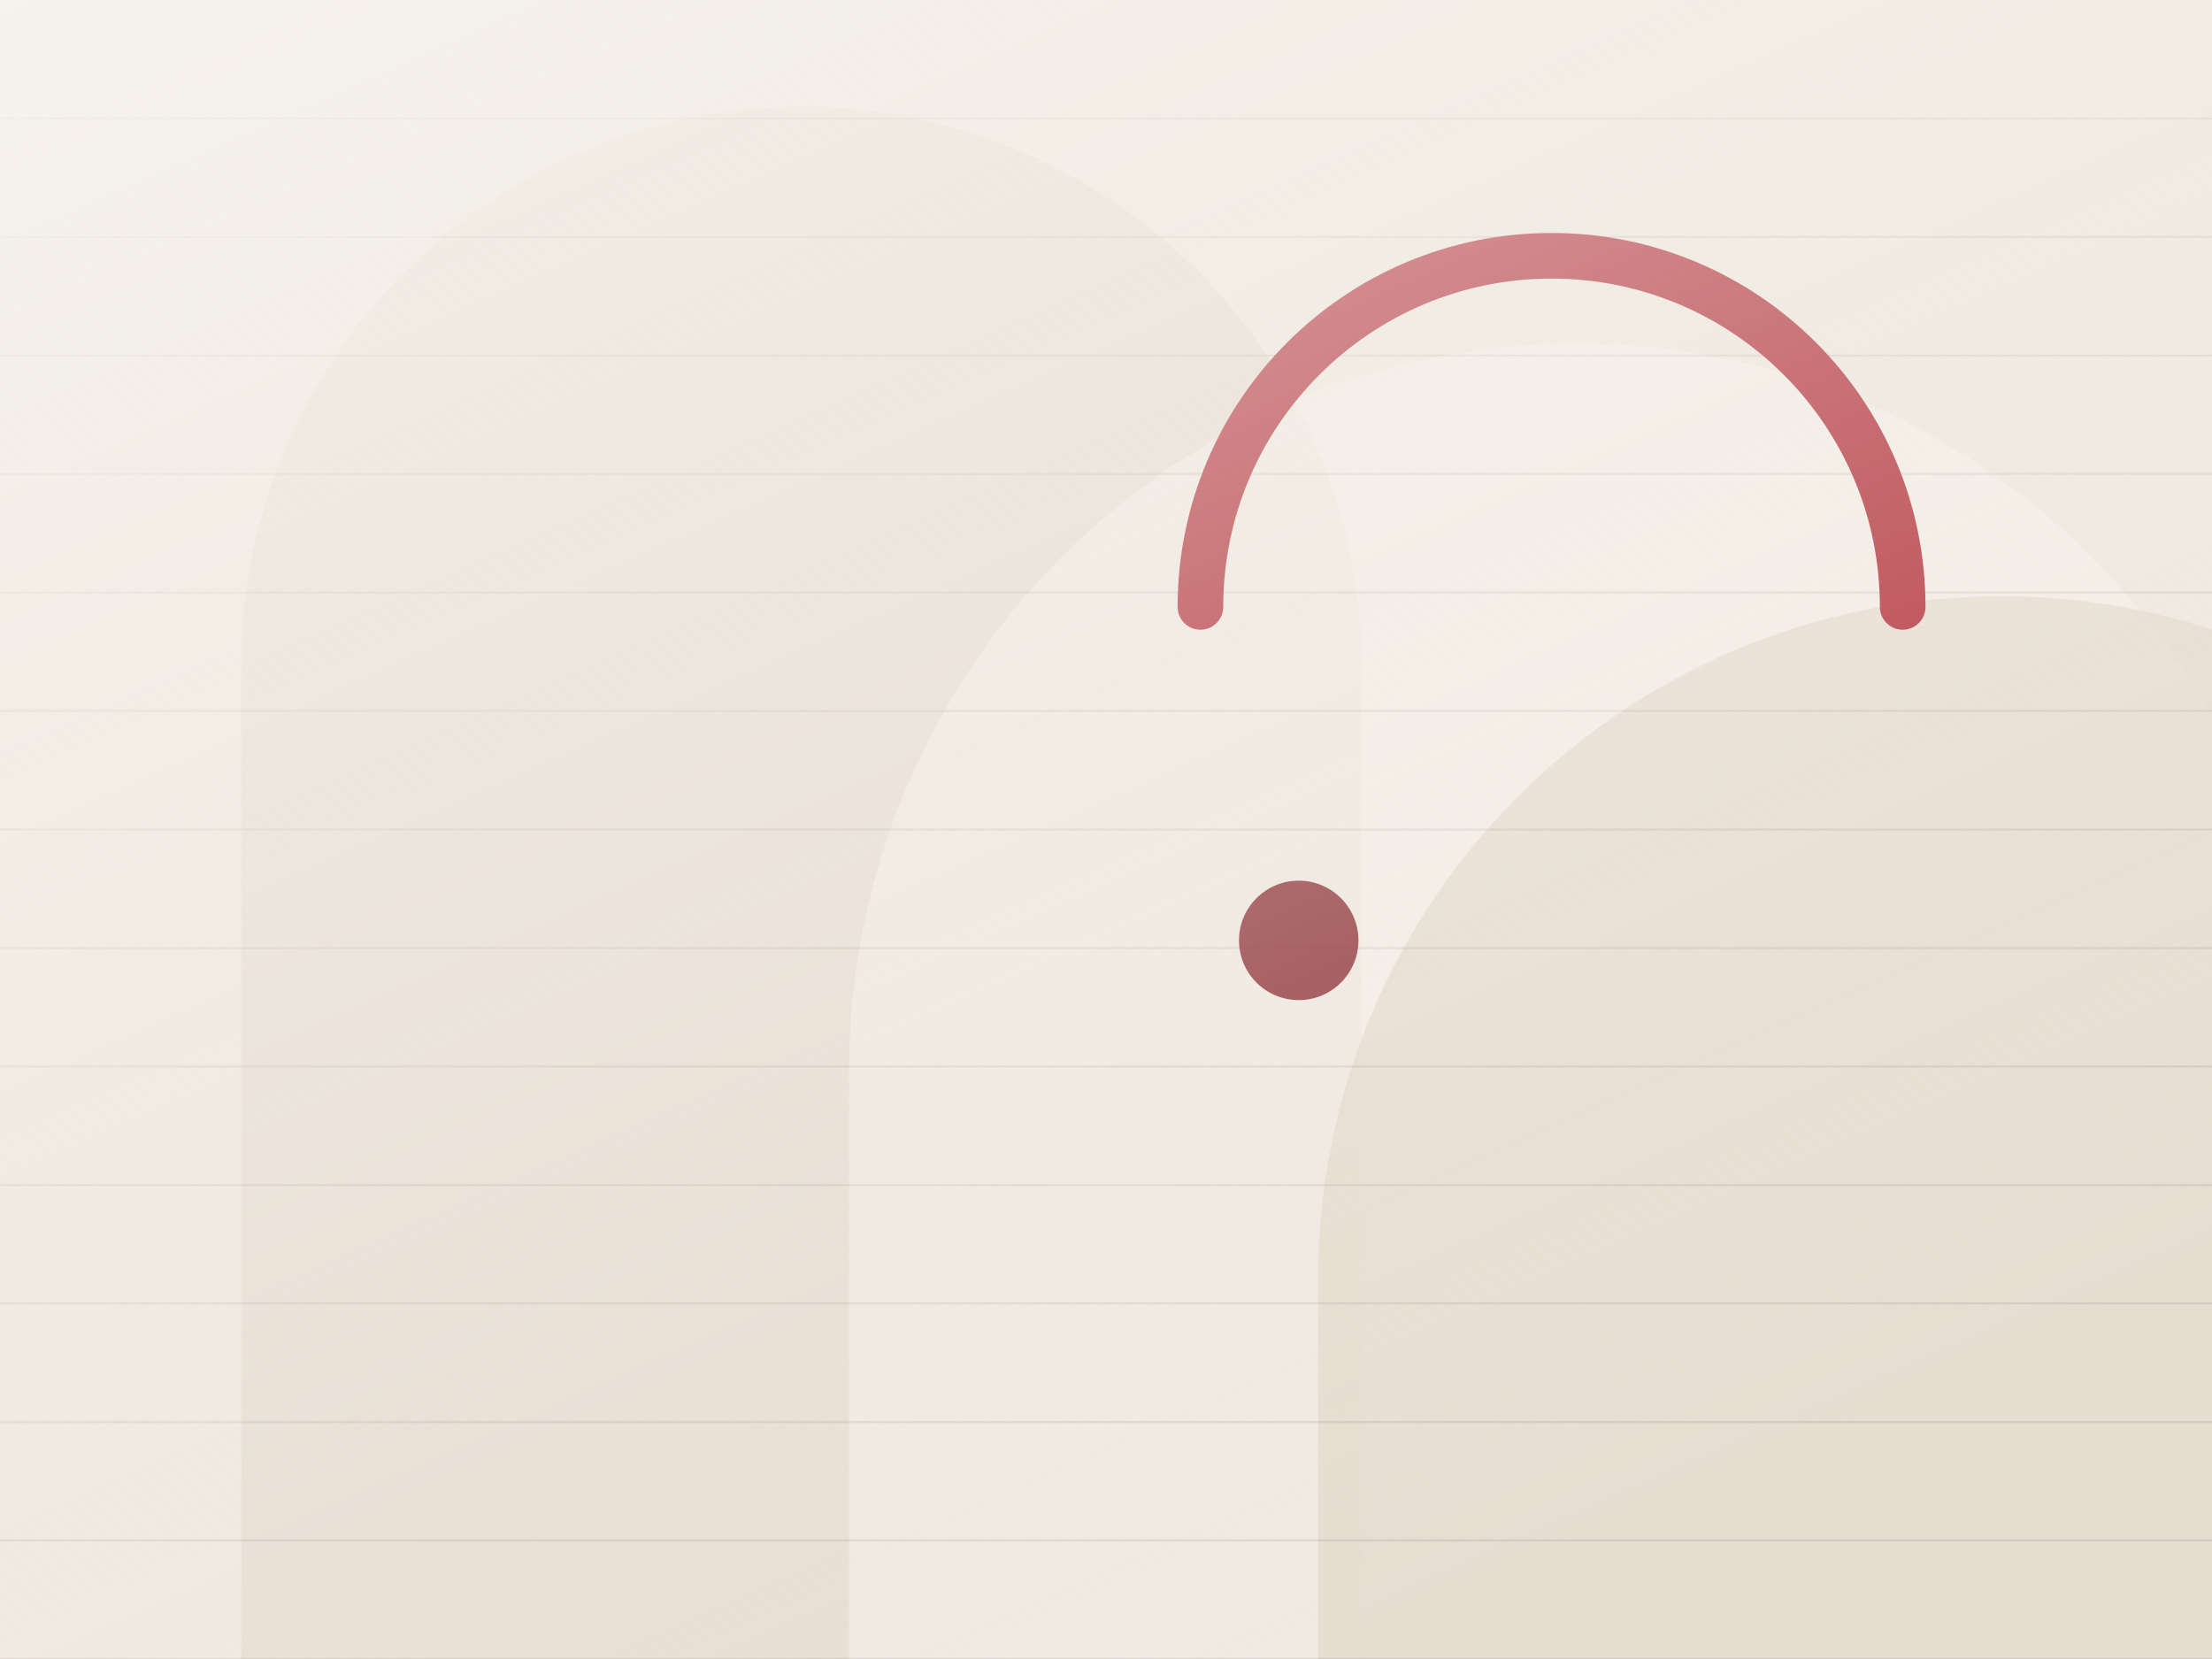
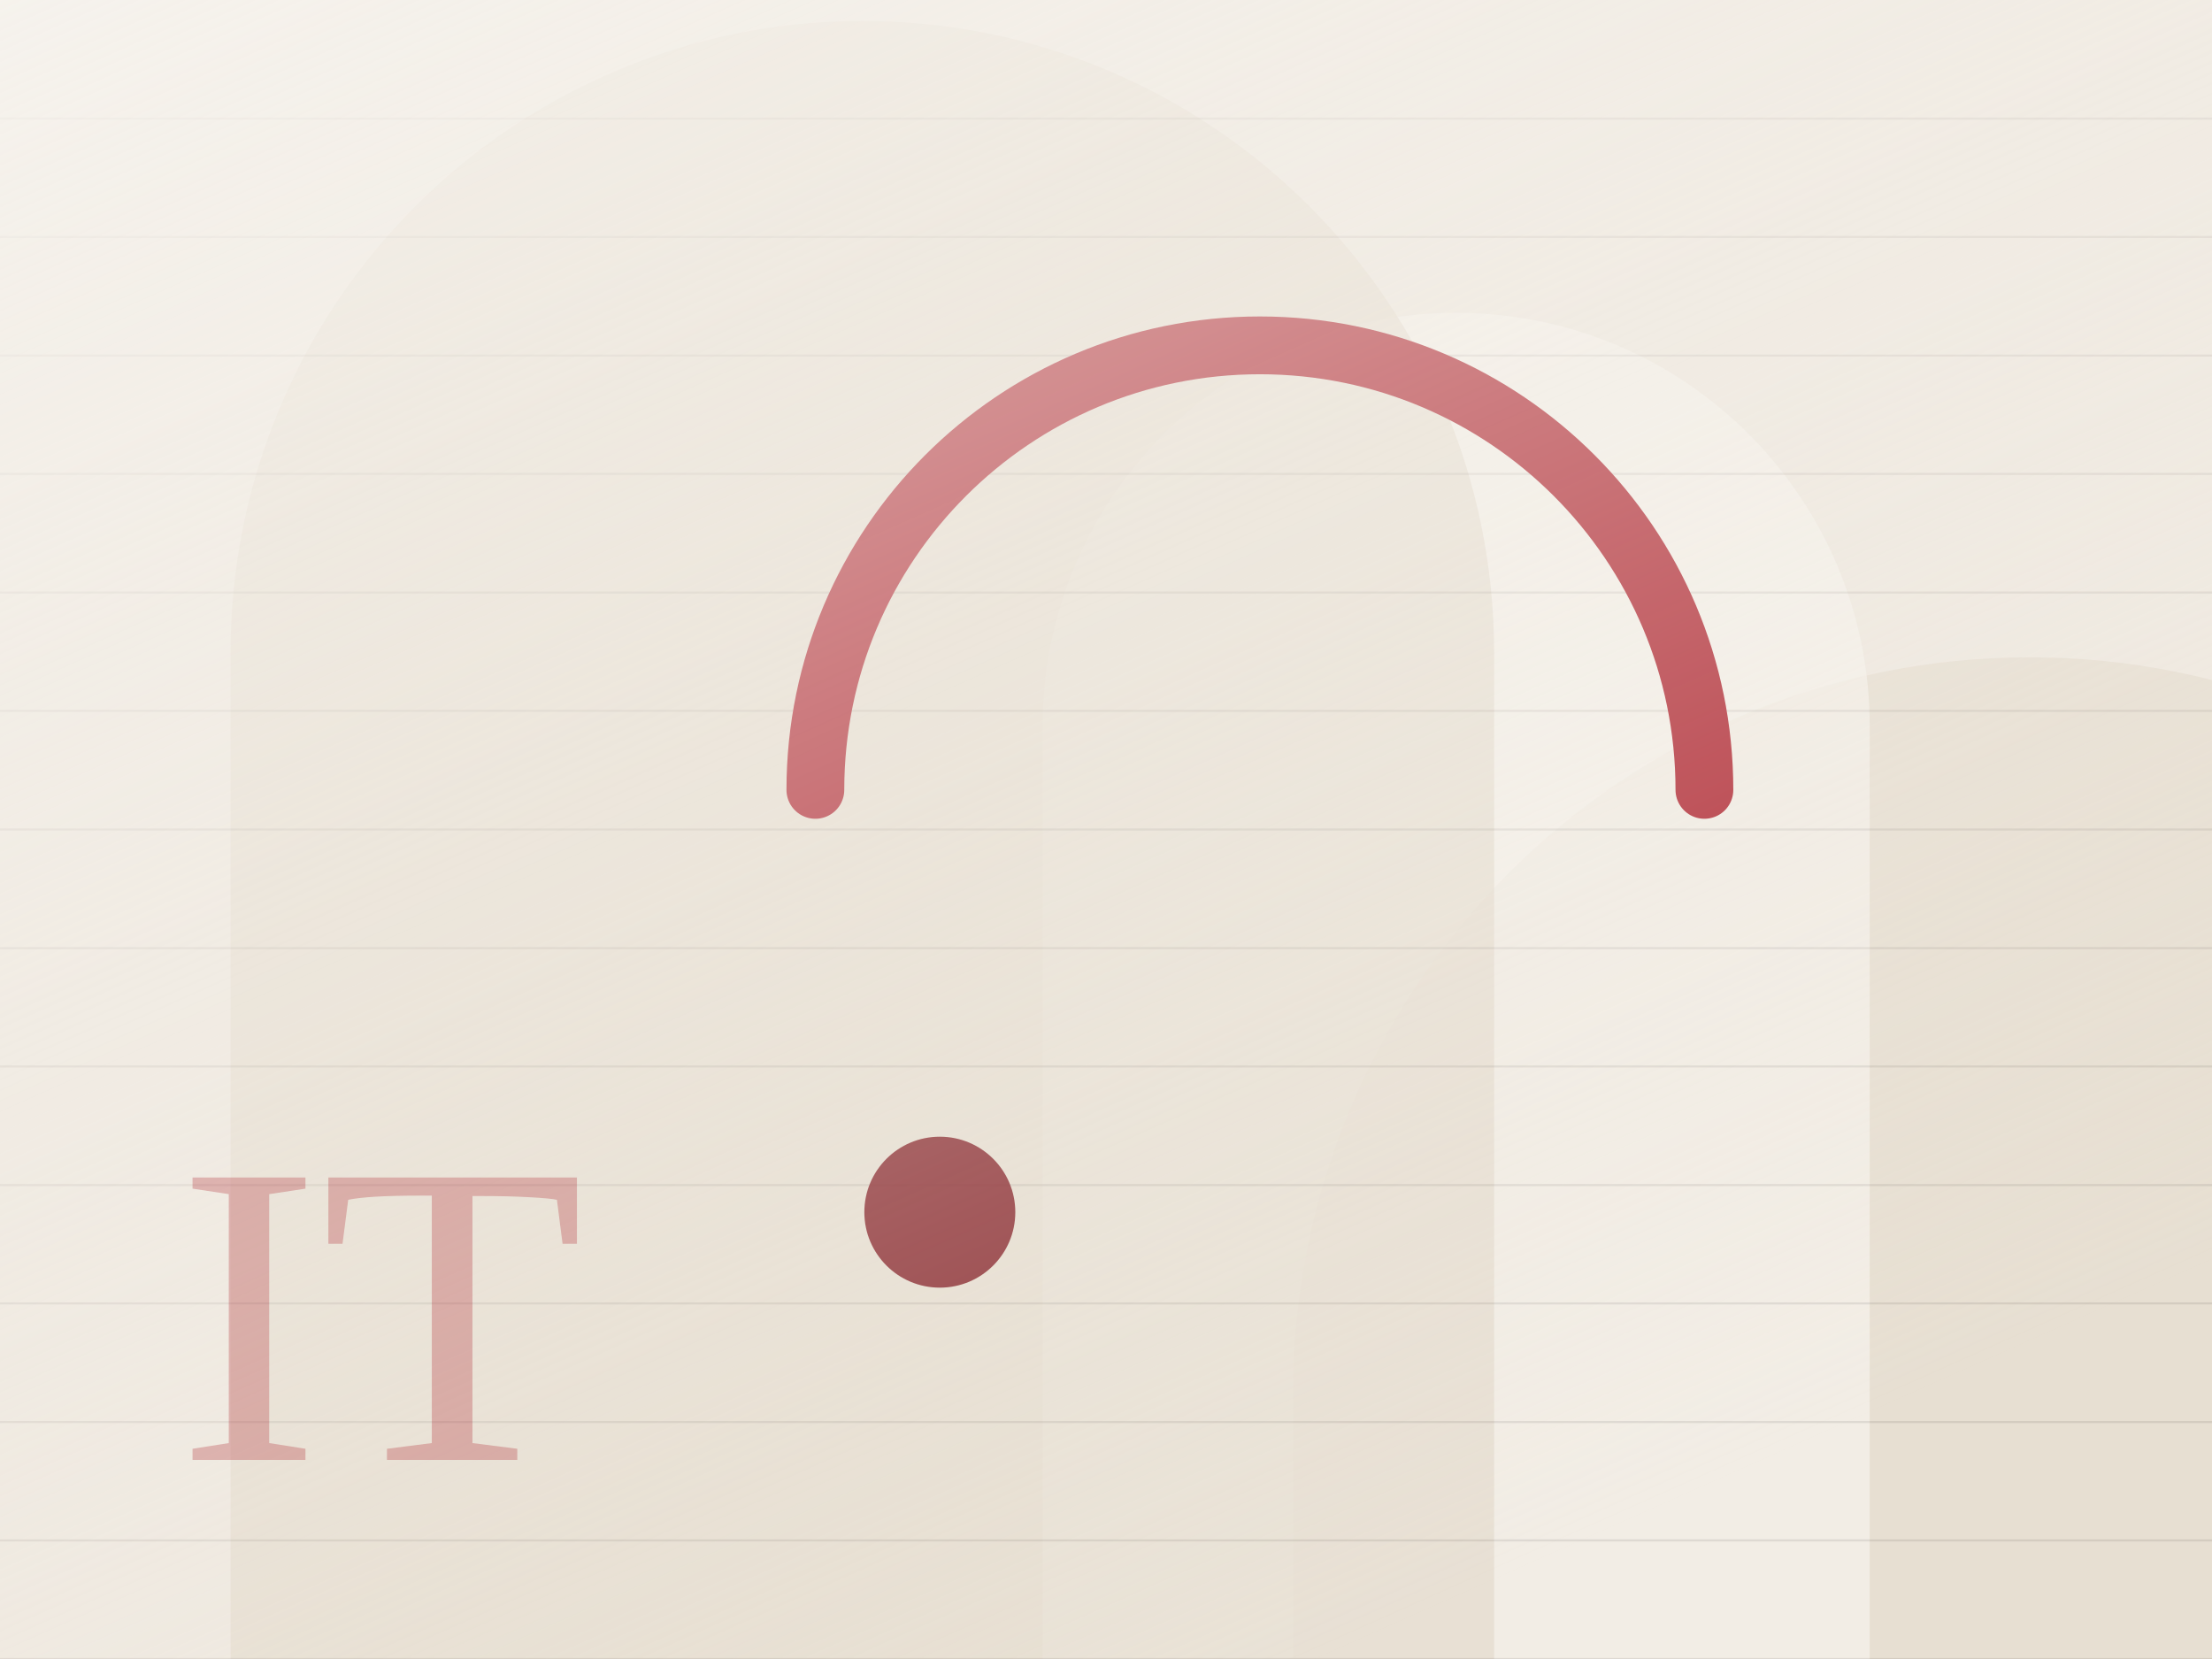
<svg xmlns="http://www.w3.org/2000/svg" viewBox="0 0 800 600" width="800" height="600" role="presentation">
  <defs>
    <linearGradient id="wash" x1="0" y1="0" x2="0.6" y2="1">
      <stop offset="0%" stop-color="#f7f4ef" stop-opacity="0.85" />
      <stop offset="100%" stop-color="#efe9e0" stop-opacity="0" />
    </linearGradient>
    <clipPath id="frame">
      <rect width="800" height="600" />
    </clipPath>
  </defs>
  <g clip-path="url(#frame)">
    <rect width="800" height="600" fill="#efe9e0" />
-     <path d="M87.228 600 L87.228 240.766 A202.599 202.599 0 0 1 492.425 240.766 L492.425 600 Z" fill="#e2d8ca" opacity="0.61" />
-     <path d="M307.052 600 L307.052 387.392 A263.169 263.169 0 0 1 833.39 387.392 L833.39 600 Z" fill="#f7f4ef" opacity="0.54" />
-     <path d="M476.723 600 L476.723 462.658 A247.023 247.023 0 0 1 970.769 462.658 L970.769 600 Z" fill="#e2d8ca" opacity="0.74" />
+     <path d="M467.622 600 L467.622 504.148 A266.427 266.427 0 0 1 1000.477 504.148 L1000.477 600 Z" fill="#e2d8ca" opacity="0.62" />
+     <path d="M377.046 600 L377.046 262.711 A149.584 149.584 0 0 1 676.215 262.711 L676.215 600 Z" fill="#f7f4ef" opacity="0.67" />
+     <path d="M83.394 600 L83.394 236.065 A228.487 228.487 0 0 1 540.369 236.065 L540.369 600 Z" fill="#e2d8ca" opacity="0.62" />
    <g stroke="#241f1d" stroke-width="0.75" opacity="0.1" fill="none">
      <path d="M0 42.9 H800" />
      <path d="M0 85.7 H800" />
      <path d="M0 128.6 H800" />
      <path d="M0 171.4 H800" />
      <path d="M0 214.3 H800" />
      <path d="M0 257.1 H800" />
      <path d="M0 300.0 H800" />
      <path d="M0 342.9 H800" />
      <path d="M0 385.7 H800" />
      <path d="M0 428.6 H800" />
      <path d="M0 471.4 H800" />
      <path d="M0 514.3 H800" />
      <path d="M0 557.1 H800" />
      <path d="M0 600.0 H800" />
    </g>
-     <path d="M434.152 219.498 A126.989 126.989 0 0 1 688.13 219.498" fill="none" stroke="#ad1f2b" stroke-width="16.5" stroke-linecap="round" />
-     <circle cx="469.7" cy="340.1" r="21.6" fill="#7d1119" opacity="0.85" />
+     <path d="M294.889 285.669 A160.766 160.766 0 0 1 616.422 285.669" fill="none" stroke="#ad1f2b" stroke-width="20.9" stroke-linecap="round" />
+     <circle cx="339.9" cy="438.4" r="27.3" fill="#7d1119" opacity="0.85" />
    <rect width="800" height="600" fill="url(#wash)" />
+     <text x="64" y="528" font-family="Georgia, 'Times New Roman', serif" font-size="156" fill="#ad1f2b" opacity="0.28">IT</text>
  </g>
</svg>
